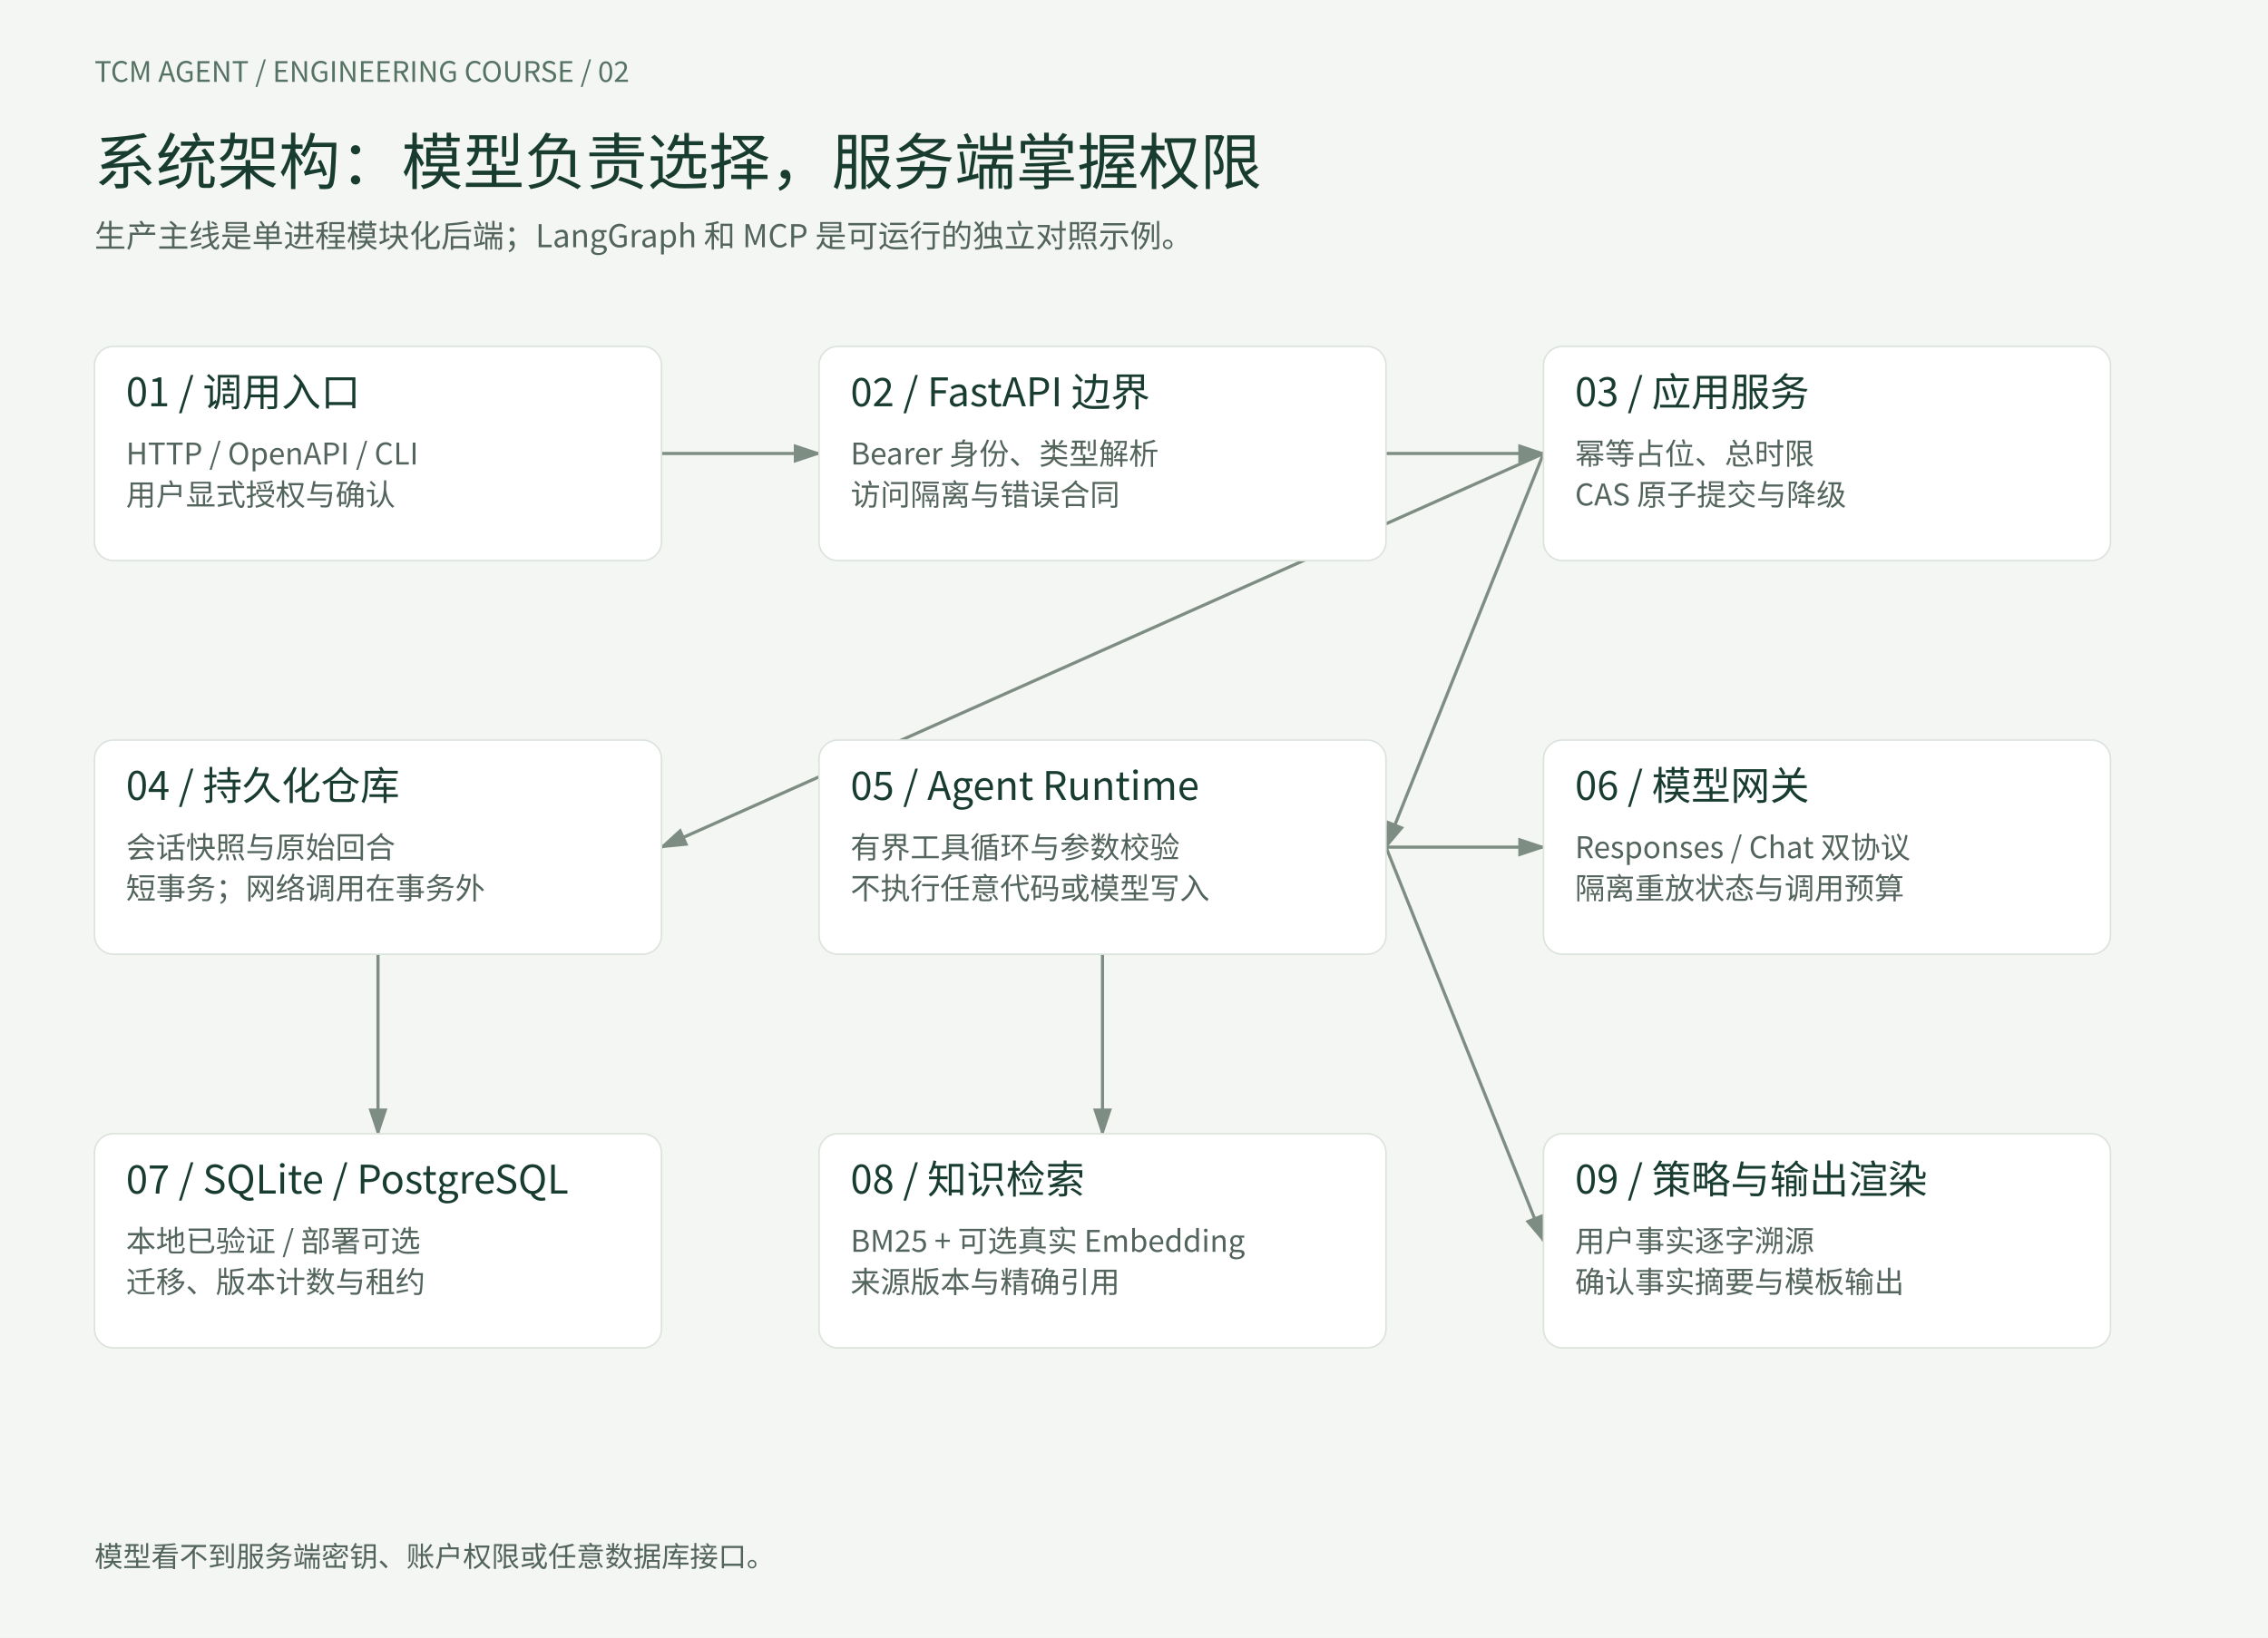
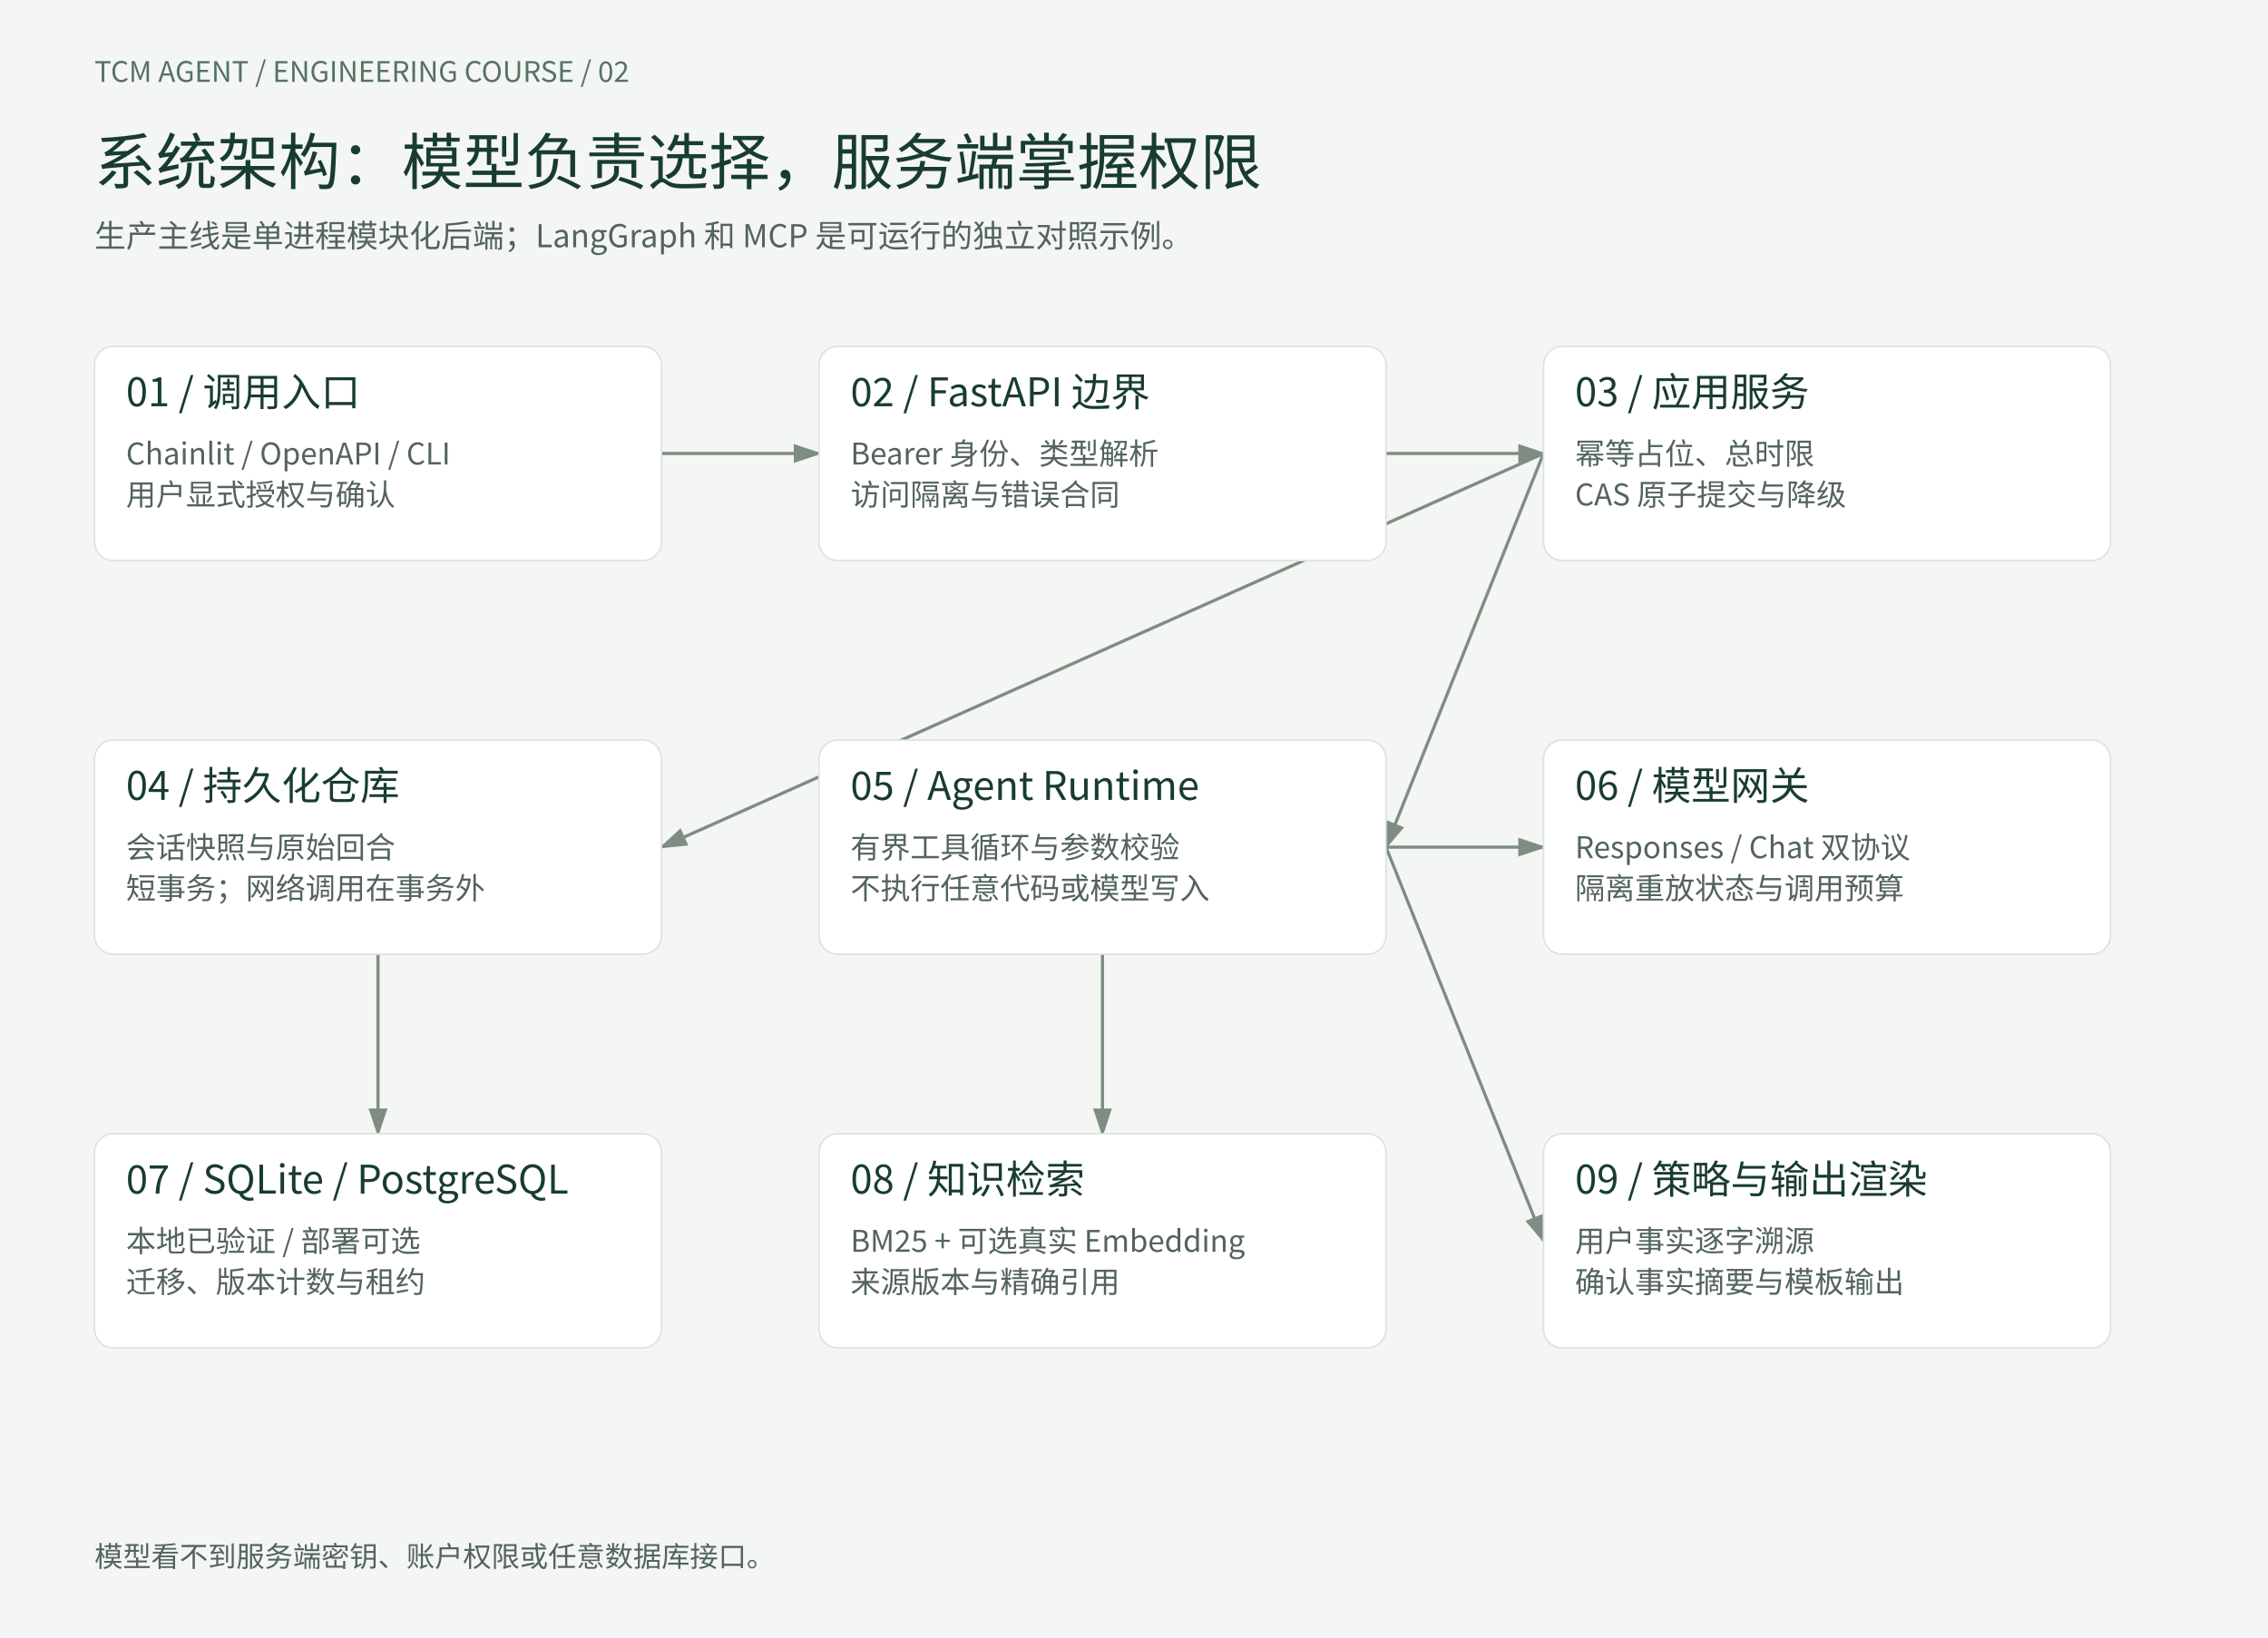
<svg xmlns="http://www.w3.org/2000/svg" width="1440" height="1040" viewBox="0 0 1440 1040">
  <rect width="100%" height="100%" fill="#f4f6f3" />
  <defs>
    <marker id="arrow" markerWidth="10" markerHeight="10" refX="8" refY="3" orient="auto">
      <path d="M0,0 L0,6 L9,3z" fill="#7e8d84" />
    </marker>
  </defs>
  <text x="60" y="52" font-family="Heiti SC,Noto Sans CJK SC,sans-serif" font-size="18" fill="#557265">TCM AGENT / ENGINEERING COURSE / 02</text>
  <text x="60" y="117" font-family="Heiti SC,Noto Sans CJK SC,sans-serif" font-size="39" fill="#183c30">系统架构：模型负责选择，服务端掌握权限</text>
  <text x="60" y="157" font-family="Heiti SC,Noto Sans CJK SC,sans-serif" font-size="20" fill="#52645b">生产主线是单进程模块化后端；LangGraph 和 MCP 是可运行的独立对照示例。</text>
  <path d="M420,288 L520,288" stroke="#7e8d84" stroke-width="2" fill="none" marker-end="url(#arrow)" />
  <path d="M880,288 L980,288" stroke="#7e8d84" stroke-width="2" fill="none" marker-end="url(#arrow)" />
  <path d="M980,288 L420,538" stroke="#7e8d84" stroke-width="2" fill="none" marker-end="url(#arrow)" />
  <path d="M980,288 L880,538" stroke="#7e8d84" stroke-width="2" fill="none" marker-end="url(#arrow)" />
  <path d="M240,606 L240,720" stroke="#7e8d84" stroke-width="2" fill="none" marker-end="url(#arrow)" />
  <path d="M880,538 L980,538" stroke="#7e8d84" stroke-width="2" fill="none" marker-end="url(#arrow)" />
  <path d="M700,606 L700,720" stroke="#7e8d84" stroke-width="2" fill="none" marker-end="url(#arrow)" />
  <path d="M880,538 L980,788" stroke="#7e8d84" stroke-width="2" fill="none" marker-end="url(#arrow)" />
  <rect x="60" y="220" width="360" height="136" rx="12" fill="white" stroke="#dce3dd" />
  <text x="80" y="258" font-family="Heiti SC,Noto Sans CJK SC,sans-serif" font-size="25" fill="#183c30">01 / 调用入口</text>
-   <text x="80" y="295" font-family="Heiti SC,Noto Sans CJK SC,sans-serif" font-size="19" fill="#52645b">HTTP / OpenAPI / CLI</text>
+   <text x="80" y="295" font-family="Heiti SC,Noto Sans CJK SC,sans-serif" font-size="19" fill="#52645b">Chainlit / OpenAPI / CLI</text>
  <text x="80" y="321" font-family="Heiti SC,Noto Sans CJK SC,sans-serif" font-size="19" fill="#52645b">用户显式授权与确认</text>
  <rect x="520" y="220" width="360" height="136" rx="12" fill="white" stroke="#dce3dd" />
  <text x="540" y="258" font-family="Heiti SC,Noto Sans CJK SC,sans-serif" font-size="25" fill="#183c30">02 / FastAPI 边界</text>
  <text x="540" y="295" font-family="Heiti SC,Noto Sans CJK SC,sans-serif" font-size="19" fill="#52645b">Bearer 身份、类型解析</text>
  <text x="540" y="321" font-family="Heiti SC,Noto Sans CJK SC,sans-serif" font-size="19" fill="#52645b">访问隔离与错误合同</text>
  <rect x="980" y="220" width="360" height="136" rx="12" fill="white" stroke="#dce3dd" />
  <text x="1000" y="258" font-family="Heiti SC,Noto Sans CJK SC,sans-serif" font-size="25" fill="#183c30">03 / 应用服务</text>
  <text x="1000" y="295" font-family="Heiti SC,Noto Sans CJK SC,sans-serif" font-size="19" fill="#52645b">幂等占位、总时限</text>
  <text x="1000" y="321" font-family="Heiti SC,Noto Sans CJK SC,sans-serif" font-size="19" fill="#52645b">CAS 原子提交与降级</text>
  <rect x="60" y="470" width="360" height="136" rx="12" fill="white" stroke="#dce3dd" />
  <text x="80" y="508" font-family="Heiti SC,Noto Sans CJK SC,sans-serif" font-size="25" fill="#183c30">04 / 持久化仓库</text>
  <text x="80" y="545" font-family="Heiti SC,Noto Sans CJK SC,sans-serif" font-size="19" fill="#52645b">会话快照与原始回合</text>
  <text x="80" y="571" font-family="Heiti SC,Noto Sans CJK SC,sans-serif" font-size="19" fill="#52645b">短事务；网络调用在事务外</text>
  <rect x="520" y="470" width="360" height="136" rx="12" fill="white" stroke="#dce3dd" />
  <text x="540" y="508" font-family="Heiti SC,Noto Sans CJK SC,sans-serif" font-size="25" fill="#183c30">05 / Agent Runtime</text>
  <text x="540" y="545" font-family="Heiti SC,Noto Sans CJK SC,sans-serif" font-size="19" fill="#52645b">有界工具循环与参数校验</text>
  <text x="540" y="571" font-family="Heiti SC,Noto Sans CJK SC,sans-serif" font-size="19" fill="#52645b">不执行任意代码或模型写入</text>
  <rect x="980" y="470" width="360" height="136" rx="12" fill="white" stroke="#dce3dd" />
  <text x="1000" y="508" font-family="Heiti SC,Noto Sans CJK SC,sans-serif" font-size="25" fill="#183c30">06 / 模型网关</text>
  <text x="1000" y="545" font-family="Heiti SC,Noto Sans CJK SC,sans-serif" font-size="19" fill="#52645b">Responses / Chat 双协议</text>
  <text x="1000" y="571" font-family="Heiti SC,Noto Sans CJK SC,sans-serif" font-size="19" fill="#52645b">隔离重放状态与调用预算</text>
  <rect x="60" y="720" width="360" height="136" rx="12" fill="white" stroke="#dce3dd" />
  <text x="80" y="758" font-family="Heiti SC,Noto Sans CJK SC,sans-serif" font-size="25" fill="#183c30">07 / SQLite / PostgreSQL</text>
  <text x="80" y="795" font-family="Heiti SC,Noto Sans CJK SC,sans-serif" font-size="19" fill="#52645b">本地已验证 / 部署可选</text>
  <text x="80" y="821" font-family="Heiti SC,Noto Sans CJK SC,sans-serif" font-size="19" fill="#52645b">迁移、版本计数与租约</text>
  <rect x="520" y="720" width="360" height="136" rx="12" fill="white" stroke="#dce3dd" />
  <text x="540" y="758" font-family="Heiti SC,Noto Sans CJK SC,sans-serif" font-size="25" fill="#183c30">08 / 知识检索</text>
  <text x="540" y="795" font-family="Heiti SC,Noto Sans CJK SC,sans-serif" font-size="19" fill="#52645b">BM25 + 可选真实 Embedding</text>
  <text x="540" y="821" font-family="Heiti SC,Noto Sans CJK SC,sans-serif" font-size="19" fill="#52645b">来源版本与精确引用</text>
  <rect x="980" y="720" width="360" height="136" rx="12" fill="white" stroke="#dce3dd" />
  <text x="1000" y="758" font-family="Heiti SC,Noto Sans CJK SC,sans-serif" font-size="25" fill="#183c30">09 / 策略与输出渲染</text>
  <text x="1000" y="795" font-family="Heiti SC,Noto Sans CJK SC,sans-serif" font-size="19" fill="#52645b">用户事实逐字溯源</text>
  <text x="1000" y="821" font-family="Heiti SC,Noto Sans CJK SC,sans-serif" font-size="19" fill="#52645b">确认事实摘要与模板输出</text>
  <text x="60" y="995" font-family="Heiti SC,Noto Sans CJK SC,sans-serif" font-size="18" fill="#52645b">模型看不到服务端密钥、账户权限或任意数据库接口。</text>
</svg>
